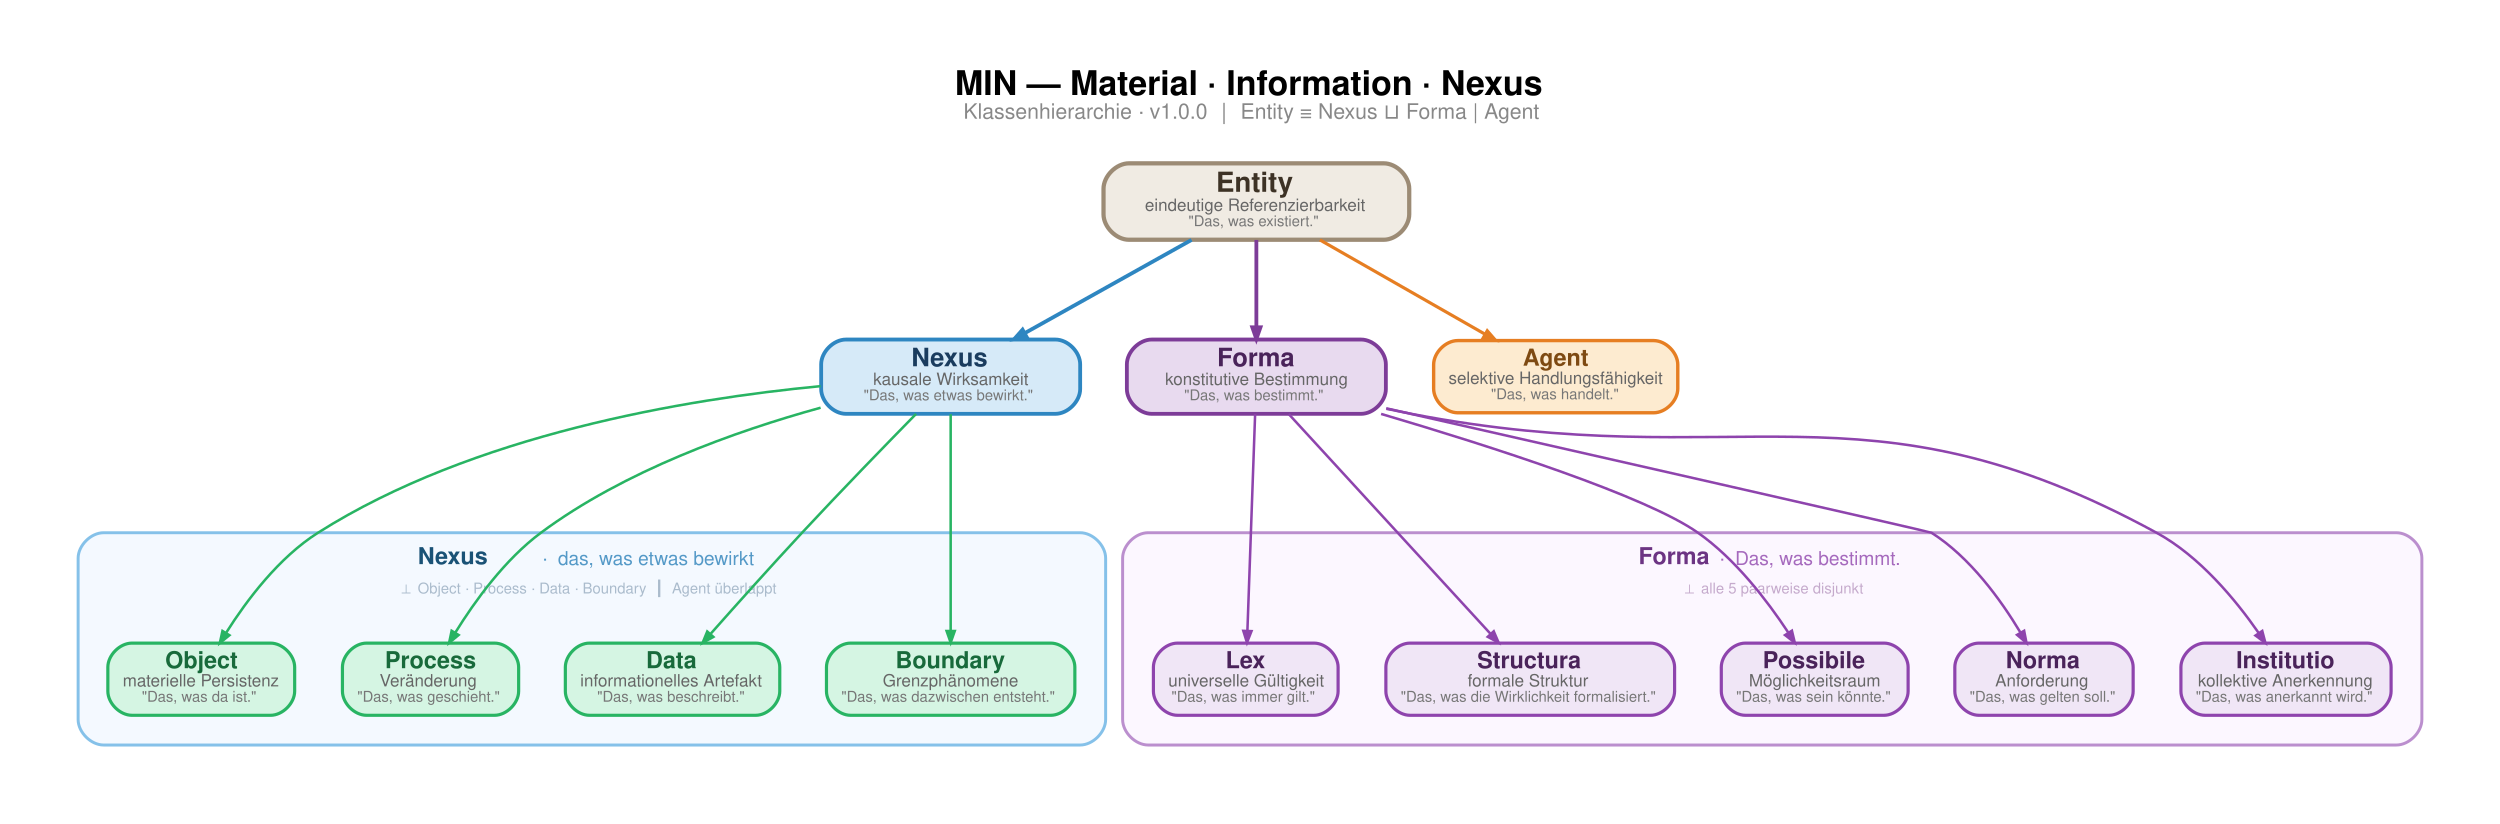
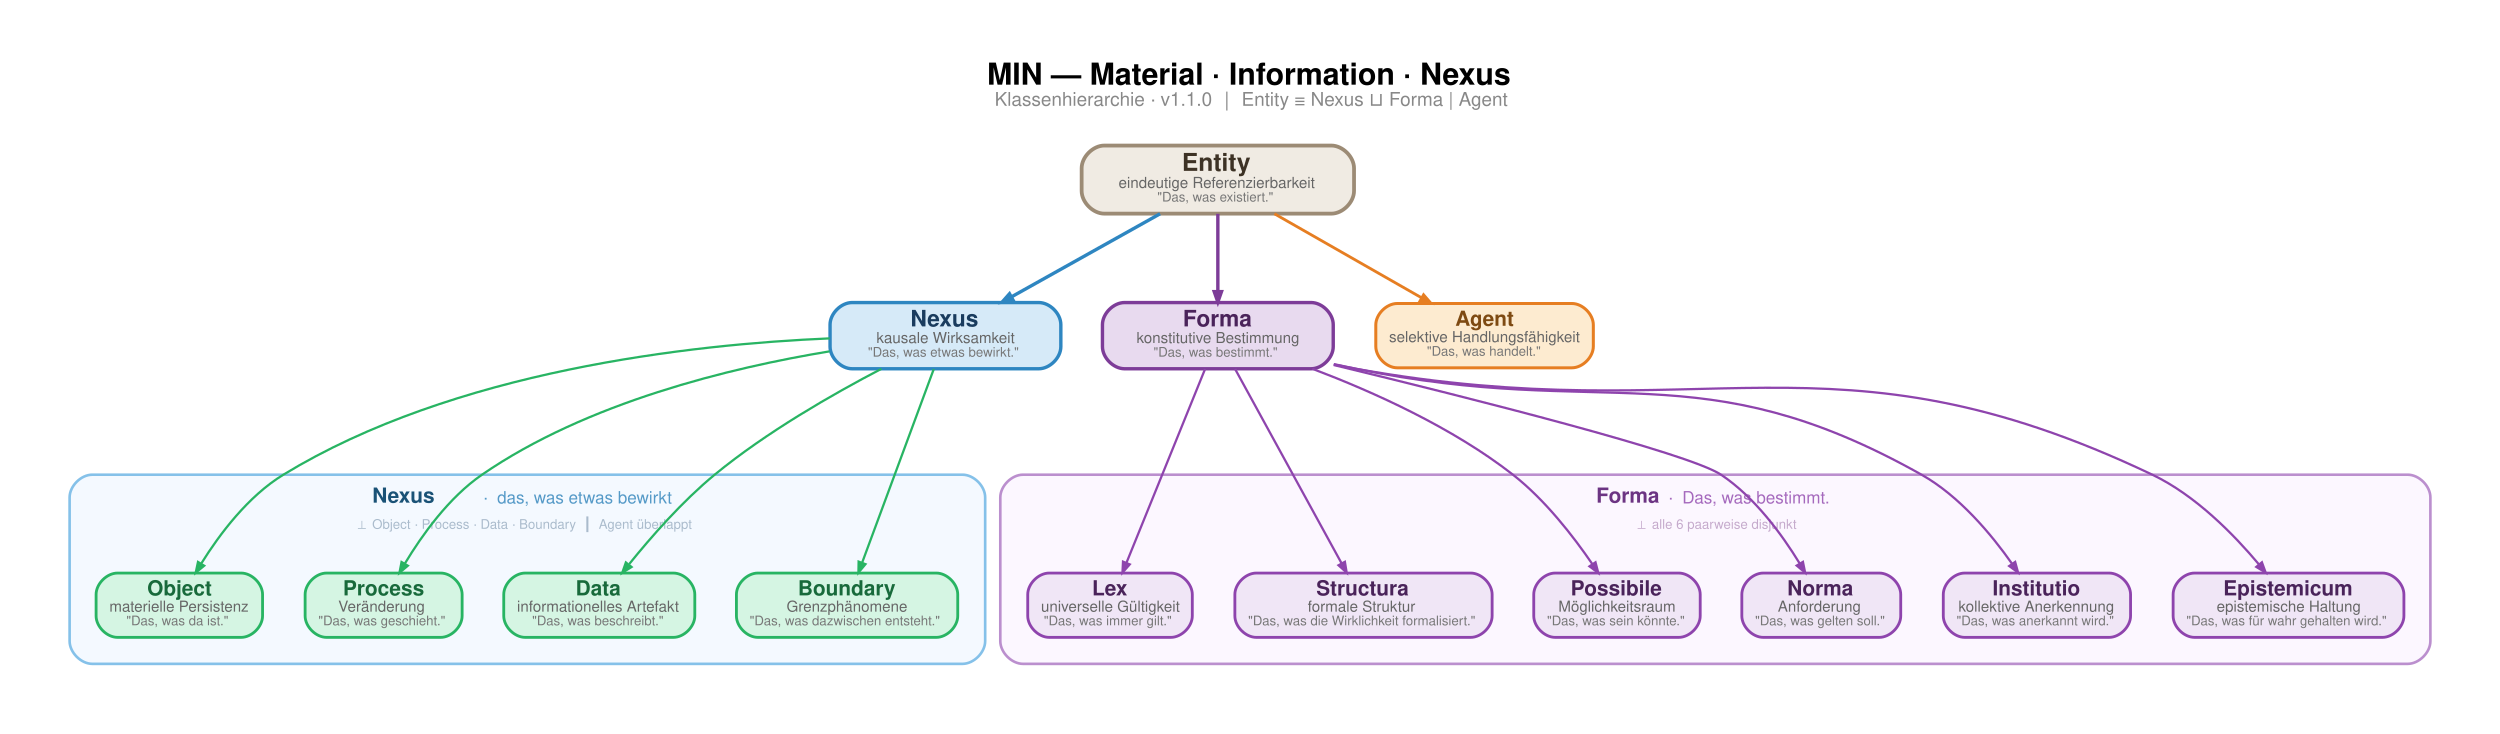
- <svg xmlns="http://www.w3.org/2000/svg" width="1178pt" height="388pt" viewBox="0.00 0.00 1177.60 387.60">
+ <svg xmlns="http://www.w3.org/2000/svg" width="1322pt" height="388pt" viewBox="0.00 0.00 1321.60 387.60">
  <g id="graph0" class="graph" transform="scale(1 1) rotate(0) translate(28.8 358.8)">
-     <text text-anchor="start" x="421" y="-314.2" font-family="Helvetica Neue, Helvetica, Arial, sans-serif" font-weight="bold" font-size="16.00">MIN — Material · Information · Nexus</text>
-     <text text-anchor="start" x="425" y="-303" font-family="Helvetica Neue, Helvetica, Arial, sans-serif" font-size="10.00" fill="#888888">Klassenhierarchie · v1.0.0 │ Entity ≡ Nexus ⊔ Forma | Agent</text>
-     <text text-anchor="start" x="558" y="-289.8" font-family="Helvetica Neue, Helvetica, Arial, sans-serif" font-size="14.00"> </text>
+     <text text-anchor="start" x="493" y="-314.2" font-family="Helvetica Neue, Helvetica, Arial, sans-serif" font-weight="bold" font-size="16.00">MIN — Material · Information · Nexus</text>
+     <text text-anchor="start" x="497" y="-303" font-family="Helvetica Neue, Helvetica, Arial, sans-serif" font-size="10.00" fill="#888888">Klassenhierarchie · v1.1.0 │ Entity ≡ Nexus ⊔ Forma | Agent</text>
+     <text text-anchor="start" x="630" y="-289.8" font-family="Helvetica Neue, Helvetica, Arial, sans-serif" font-size="14.00"> </text>
    <g id="clust1" class="cluster">
      <path fill="#f4f9ff" stroke="#85c1e9" stroke-width="1.4" d="M20,-8C20,-8 480,-8 480,-8 486,-8 492,-14 492,-20 492,-20 492,-96 492,-96 492,-102 486,-108 480,-108 480,-108 20,-108 20,-108 14,-108 8,-102 8,-96 8,-96 8,-20 8,-20 8,-14 14,-8 20,-8" />
      <text text-anchor="start" x="168" y="-93.2" font-family="Helvetica Neue, Helvetica, Arial, sans-serif" font-weight="bold" font-size="11.00" fill="#1a5276">Nexus</text>
      <text text-anchor="start" x="226.5" y="-92.8" font-family="Helvetica Neue, Helvetica, Arial, sans-serif" font-size="9.00" fill="#5499c7">  ·  das, was etwas bewirkt</text>
      <text text-anchor="start" x="159" y="-79.4" font-family="Helvetica Neue, Helvetica, Arial, sans-serif" font-size="7.00" fill="#aabbcc">⊥ Object · Process · Data · Boundary  ┃  Agent überlappt</text>
    </g>
    <g id="clust2" class="cluster">
-       <path fill="#fcf7ff" stroke="#bb8fce" stroke-width="1.4" d="M512,-8C512,-8 1100,-8 1100,-8 1106,-8 1112,-14 1112,-20 1112,-20 1112,-96 1112,-96 1112,-102 1106,-108 1100,-108 1100,-108 512,-108 512,-108 506,-108 500,-102 500,-96 500,-96 500,-20 500,-20 500,-14 506,-8 512,-8" />
-       <text text-anchor="start" x="743" y="-93.2" font-family="Helvetica Neue, Helvetica, Arial, sans-serif" font-weight="bold" font-size="11.00" fill="#6c3483">Forma</text>
-       <text text-anchor="start" x="781" y="-92.8" font-family="Helvetica Neue, Helvetica, Arial, sans-serif" font-size="9.00" fill="#a569bd">  ·  Das, was bestimmt.</text>
-       <text text-anchor="start" x="763.5" y="-79.4" font-family="Helvetica Neue, Helvetica, Arial, sans-serif" font-size="7.00" fill="#c5aacc">⊥ alle 5 paarweise disjunkt</text>
+       <path fill="#fcf7ff" stroke="#bb8fce" stroke-width="1.4" d="M512,-8C512,-8 1244,-8 1244,-8 1250,-8 1256,-14 1256,-20 1256,-20 1256,-96 1256,-96 1256,-102 1250,-108 1244,-108 1244,-108 512,-108 512,-108 506,-108 500,-102 500,-96 500,-96 500,-20 500,-20 500,-14 506,-8 512,-8" />
+       <text text-anchor="start" x="815" y="-93.2" font-family="Helvetica Neue, Helvetica, Arial, sans-serif" font-weight="bold" font-size="11.00" fill="#6c3483">Forma</text>
+       <text text-anchor="start" x="853" y="-92.8" font-family="Helvetica Neue, Helvetica, Arial, sans-serif" font-size="9.00" fill="#a569bd">  ·  Das, was bestimmt.</text>
+       <text text-anchor="start" x="835.5" y="-79.4" font-family="Helvetica Neue, Helvetica, Arial, sans-serif" font-size="7.00" fill="#c5aacc">⊥ alle 6 paarweise disjunkt</text>
    </g>
    <g id="node1" class="node">
-       <path fill="#f0ebe3" stroke="#9c8b75" stroke-width="2" d="M623,-282C623,-282 503,-282 503,-282 497,-282 491,-276 491,-270 491,-270 491,-258 491,-258 491,-252 497,-246 503,-246 503,-246 623,-246 623,-246 629,-246 635,-252 635,-258 635,-258 635,-270 635,-270 635,-276 629,-282 623,-282" />
-       <text text-anchor="start" x="544" y="-268.6" font-family="Helvetica Neue, Helvetica, Arial, sans-serif" font-weight="bold" font-size="13.00" fill="#3d3225">Entity</text>
-       <text text-anchor="start" x="510.5" y="-259.6" font-family="Helvetica Neue, Helvetica, Arial, sans-serif" font-size="8.00" fill="#666666">eindeutige Referenzierbarkeit</text>
-       <text text-anchor="start" x="531" y="-252.4" font-family="Helvetica Neue, Helvetica, Arial, sans-serif" font-size="7.00" fill="#777777">"Das, was existiert."</text>
+       <path fill="#f0ebe3" stroke="#9c8b75" stroke-width="2" d="M675,-282C675,-282 555,-282 555,-282 549,-282 543,-276 543,-270 543,-270 543,-258 543,-258 543,-252 549,-246 555,-246 555,-246 675,-246 675,-246 681,-246 687,-252 687,-258 687,-258 687,-270 687,-270 687,-276 681,-282 675,-282" />
+       <text text-anchor="start" x="596" y="-268.6" font-family="Helvetica Neue, Helvetica, Arial, sans-serif" font-weight="bold" font-size="13.00" fill="#3d3225">Entity</text>
+       <text text-anchor="start" x="562.5" y="-259.6" font-family="Helvetica Neue, Helvetica, Arial, sans-serif" font-size="8.00" fill="#666666">eindeutige Referenzierbarkeit</text>
+       <text text-anchor="start" x="583" y="-252.4" font-family="Helvetica Neue, Helvetica, Arial, sans-serif" font-size="7.00" fill="#777777">"Das, was existiert."</text>
    </g>
    <g id="node2" class="node">
-       <path fill="#d6eaf8" stroke="#2e86c1" stroke-width="1.8" d="M468.33,-199C468.33,-199 369.67,-199 369.67,-199 363.83,-199 358,-193.17 358,-187.33 358,-187.33 358,-175.67 358,-175.67 358,-169.83 363.83,-164 369.67,-164 369.67,-164 468.33,-164 468.33,-164 474.17,-164 480,-169.83 480,-175.67 480,-175.67 480,-187.33 480,-187.33 480,-193.17 474.17,-199 468.33,-199" />
-       <text text-anchor="start" x="400.5" y="-186.4" font-family="Helvetica Neue, Helvetica, Arial, sans-serif" font-weight="bold" font-size="12.00" fill="#1a3c5e">Nexus</text>
-       <text text-anchor="start" x="382.5" y="-177.6" font-family="Helvetica Neue, Helvetica, Arial, sans-serif" font-size="8.00" fill="#666666">kausale Wirksamkeit</text>
-       <text text-anchor="start" x="378" y="-170.4" font-family="Helvetica Neue, Helvetica, Arial, sans-serif" font-size="7.00" fill="#777777">"Das, was etwas bewirkt."</text>
+       <path fill="#d6eaf8" stroke="#2e86c1" stroke-width="1.8" d="M520.33,-199C520.33,-199 421.67,-199 421.67,-199 415.83,-199 410,-193.17 410,-187.33 410,-187.33 410,-175.67 410,-175.67 410,-169.83 415.83,-164 421.67,-164 421.67,-164 520.33,-164 520.33,-164 526.17,-164 532,-169.83 532,-175.67 532,-175.67 532,-187.33 532,-187.33 532,-193.17 526.17,-199 520.33,-199" />
+       <text text-anchor="start" x="452.5" y="-186.4" font-family="Helvetica Neue, Helvetica, Arial, sans-serif" font-weight="bold" font-size="12.00" fill="#1a3c5e">Nexus</text>
+       <text text-anchor="start" x="434.5" y="-177.6" font-family="Helvetica Neue, Helvetica, Arial, sans-serif" font-size="8.00" fill="#666666">kausale Wirksamkeit</text>
+       <text text-anchor="start" x="430" y="-170.4" font-family="Helvetica Neue, Helvetica, Arial, sans-serif" font-size="7.00" fill="#777777">"Das, was etwas bewirkt."</text>
    </g>
    <g id="edge1" class="edge">
-       <path fill="none" stroke="#2e86c1" stroke-width="1.8" d="M532.46,-245.93C509.49,-233.09 477.98,-215.47 454,-202.07" />
-       <polygon fill="#2e86c1" stroke="#2e86c1" stroke-width="1.8" points="454.74,-200.27 449,-199.27 452.86,-203.64 454.74,-200.27" />
+       <path fill="none" stroke="#2e86c1" stroke-width="1.8" d="M584.46,-245.93C561.49,-233.09 529.98,-215.47 506,-202.07" />
+       <polygon fill="#2e86c1" stroke="#2e86c1" stroke-width="1.8" points="506.74,-200.27 501,-199.27 504.86,-203.64 506.74,-200.27" />
    </g>
    <g id="node7" class="node">
-       <path fill="#e8daef" stroke="#7d3c98" stroke-width="1.8" d="M612.33,-199C612.33,-199 513.67,-199 513.67,-199 507.83,-199 502,-193.17 502,-187.33 502,-187.33 502,-175.67 502,-175.67 502,-169.83 507.83,-164 513.67,-164 513.67,-164 612.33,-164 612.33,-164 618.17,-164 624,-169.83 624,-175.67 624,-175.67 624,-187.33 624,-187.33 624,-193.17 618.17,-199 612.33,-199" />
-       <text text-anchor="start" x="544.5" y="-186.4" font-family="Helvetica Neue, Helvetica, Arial, sans-serif" font-weight="bold" font-size="12.00" fill="#4a235a">Forma</text>
-       <text text-anchor="start" x="520" y="-177.6" font-family="Helvetica Neue, Helvetica, Arial, sans-serif" font-size="8.00" fill="#666666">konstitutive Bestimmung</text>
-       <text text-anchor="start" x="529" y="-170.4" font-family="Helvetica Neue, Helvetica, Arial, sans-serif" font-size="7.00" fill="#777777">"Das, was bestimmt."</text>
+       <path fill="#e8daef" stroke="#7d3c98" stroke-width="1.8" d="M664.33,-199C664.33,-199 565.67,-199 565.67,-199 559.83,-199 554,-193.17 554,-187.33 554,-187.33 554,-175.67 554,-175.67 554,-169.83 559.83,-164 565.67,-164 565.67,-164 664.33,-164 664.33,-164 670.17,-164 676,-169.83 676,-175.67 676,-175.67 676,-187.33 676,-187.33 676,-193.17 670.17,-199 664.33,-199" />
+       <text text-anchor="start" x="596.5" y="-186.4" font-family="Helvetica Neue, Helvetica, Arial, sans-serif" font-weight="bold" font-size="12.00" fill="#4a235a">Forma</text>
+       <text text-anchor="start" x="572" y="-177.6" font-family="Helvetica Neue, Helvetica, Arial, sans-serif" font-size="8.00" fill="#666666">konstitutive Bestimmung</text>
+       <text text-anchor="start" x="581" y="-170.4" font-family="Helvetica Neue, Helvetica, Arial, sans-serif" font-size="7.00" fill="#777777">"Das, was bestimmt."</text>
    </g>
    <g id="edge2" class="edge">
-       <path fill="none" stroke="#7d3c98" stroke-width="1.8" d="M563,-245.93C563,-234 563,-217.96 563,-204.99" />
-       <polygon fill="#7d3c98" stroke="#7d3c98" stroke-width="1.8" points="564.93,-204.77 563,-199.27 561.08,-204.77 564.93,-204.77" />
+       <path fill="none" stroke="#7d3c98" stroke-width="1.8" d="M615,-245.93C615,-234 615,-217.96 615,-204.99" />
+       <polygon fill="#7d3c98" stroke="#7d3c98" stroke-width="1.8" points="616.93,-204.77 615,-199.27 613.08,-204.77 616.93,-204.77" />
    </g>
-     <g id="node13" class="node">
-       <path fill="#fdebd0" stroke="#e67e22" stroke-width="1.6" d="M750.17,-198.5C750.17,-198.5 657.83,-198.5 657.83,-198.5 652.17,-198.5 646.5,-192.83 646.5,-187.17 646.5,-187.17 646.5,-175.83 646.5,-175.83 646.5,-170.17 652.17,-164.5 657.83,-164.5 657.83,-164.5 750.17,-164.5 750.17,-164.5 755.83,-164.5 761.5,-170.17 761.5,-175.83 761.5,-175.83 761.5,-187.17 761.5,-187.17 761.5,-192.83 755.83,-198.5 750.17,-198.5" />
-       <text text-anchor="start" x="688.5" y="-186.7" font-family="Helvetica Neue, Helvetica, Arial, sans-serif" font-weight="bold" font-size="11.00" fill="#7e4a12">Agent</text>
-       <text text-anchor="start" x="653.5" y="-178.1" font-family="Helvetica Neue, Helvetica, Arial, sans-serif" font-size="8.00" fill="#666666">selektive Handlungsfähigkeit</text>
-       <text text-anchor="start" x="673.5" y="-170.9" font-family="Helvetica Neue, Helvetica, Arial, sans-serif" font-size="7.00" fill="#777777">"Das, was handelt."</text>
+     <g id="node14" class="node">
+       <path fill="#fdebd0" stroke="#e67e22" stroke-width="1.6" d="M802.17,-198.5C802.17,-198.5 709.83,-198.5 709.83,-198.5 704.17,-198.5 698.5,-192.83 698.5,-187.17 698.5,-187.17 698.5,-175.83 698.5,-175.83 698.5,-170.17 704.17,-164.5 709.83,-164.5 709.83,-164.5 802.17,-164.5 802.17,-164.5 807.83,-164.5 813.5,-170.17 813.5,-175.83 813.5,-175.83 813.5,-187.17 813.5,-187.17 813.5,-192.83 807.83,-198.5 802.17,-198.5" />
+       <text text-anchor="start" x="740.5" y="-186.7" font-family="Helvetica Neue, Helvetica, Arial, sans-serif" font-weight="bold" font-size="11.00" fill="#7e4a12">Agent</text>
+       <text text-anchor="start" x="705.5" y="-178.1" font-family="Helvetica Neue, Helvetica, Arial, sans-serif" font-size="8.00" fill="#666666">selektive Handlungsfähigkeit</text>
+       <text text-anchor="start" x="725.5" y="-170.9" font-family="Helvetica Neue, Helvetica, Arial, sans-serif" font-size="7.00" fill="#777777">"Das, was handelt."</text>
    </g>
    <g id="edge3" class="edge">
-       <path fill="none" stroke="#e67e22" stroke-width="1.5" d="M592.9,-245.93C615.69,-232.92 647.07,-215 670.67,-201.53" />
-       <polygon fill="#e67e22" stroke="#e67e22" stroke-width="1.5" points="671.76,-203.12 675.58,-198.72 669.85,-199.78 671.76,-203.12" />
+       <path fill="none" stroke="#e67e22" stroke-width="1.5" d="M644.9,-245.93C667.69,-232.92 699.07,-215 722.67,-201.53" />
+       <polygon fill="#e67e22" stroke="#e67e22" stroke-width="1.5" points="723.76,-203.12 727.58,-198.72 721.85,-199.78 723.76,-203.12" />
    </g>
    <g id="node3" class="node">
      <path fill="#d5f5e3" stroke="#28b463" stroke-width="1.5" d="M98.67,-56C98.67,-56 33.33,-56 33.33,-56 27.67,-56 22,-50.33 22,-44.67 22,-44.67 22,-33.33 22,-33.33 22,-27.67 27.67,-22 33.33,-22 33.33,-22 98.67,-22 98.67,-22 104.33,-22 110,-27.67 110,-33.33 110,-33.33 110,-44.67 110,-44.67 110,-50.33 104.33,-56 98.67,-56" />
      <text text-anchor="start" x="49" y="-44.2" font-family="Helvetica Neue, Helvetica, Arial, sans-serif" font-weight="bold" font-size="11.00" fill="#186a3b">Object</text>
      <text text-anchor="start" x="29" y="-35.6" font-family="Helvetica Neue, Helvetica, Arial, sans-serif" font-size="8.00" fill="#666666">materielle Persistenz</text>
      <text text-anchor="start" x="38" y="-28.4" font-family="Helvetica Neue, Helvetica, Arial, sans-serif" font-size="7.00" fill="#777777">"Das, was da ist."</text>
    </g>
    <g id="edge4" class="edge">
-       <path fill="none" stroke="#28b463" stroke-width="1.2" d="M357.74,-177.05C294.15,-170.98 193.98,-154.23 121,-108 102.56,-96.32 87.49,-76.32 77.81,-61.02" />
-       <polygon fill="#28b463" stroke="#28b463" stroke-width="1.2" points="79.27,-59.71 74.74,-56.03 75.99,-61.72 79.27,-59.71" />
+       <path fill="none" stroke="#28b463" stroke-width="1.2" d="M409.86,-180.06C336.23,-176.91 211.21,-162.99 121,-108 102.36,-96.64 87.31,-76.6 77.7,-61.2" />
+       <polygon fill="#28b463" stroke="#28b463" stroke-width="1.2" points="79.15,-59.88 74.65,-56.18 75.86,-61.88 79.15,-59.88" />
    </g>
    <g id="node4" class="node">
      <path fill="#d5f5e3" stroke="#28b463" stroke-width="1.5" d="M204.17,-56C204.17,-56 143.83,-56 143.83,-56 138.17,-56 132.5,-50.33 132.5,-44.67 132.5,-44.67 132.5,-33.33 132.5,-33.33 132.5,-27.67 138.17,-22 143.83,-22 143.83,-22 204.17,-22 204.17,-22 209.83,-22 215.5,-27.67 215.5,-33.33 215.5,-33.33 215.5,-44.67 215.5,-44.67 215.5,-50.33 209.83,-56 204.17,-56" />
      <text text-anchor="start" x="152.5" y="-44.2" font-family="Helvetica Neue, Helvetica, Arial, sans-serif" font-weight="bold" font-size="11.00" fill="#186a3b">Process</text>
      <text text-anchor="start" x="150" y="-35.6" font-family="Helvetica Neue, Helvetica, Arial, sans-serif" font-size="8.00" fill="#666666">Veränderung</text>
      <text text-anchor="start" x="139.5" y="-28.4" font-family="Helvetica Neue, Helvetica, Arial, sans-serif" font-size="7.00" fill="#777777">"Das, was geschieht."</text>
    </g>
    <g id="edge5" class="edge">
-       <path fill="none" stroke="#28b463" stroke-width="1.2" d="M357.74,-166.89C317.49,-155.8 265.23,-137.12 226,-108 209.06,-95.42 194.92,-75.89 185.68,-60.97" />
-       <polygon fill="#28b463" stroke="#28b463" stroke-width="1.2" points="187.23,-59.82 182.74,-56.11 183.94,-61.81 187.23,-59.82" />
+       <path fill="none" stroke="#28b463" stroke-width="1.2" d="M409.79,-173.21C357.25,-164.56 281.45,-146.16 226,-108 208.51,-95.96 194.35,-76.19 185.25,-61.05" />
+       <polygon fill="#28b463" stroke="#28b463" stroke-width="1.2" points="186.8,-59.89 182.36,-56.12 183.47,-61.84 186.8,-59.89" />
    </g>
    <g id="node5" class="node">
      <path fill="#d5f5e3" stroke="#28b463" stroke-width="1.5" d="M327.17,-56C327.17,-56 248.83,-56 248.83,-56 243.17,-56 237.5,-50.33 237.5,-44.67 237.5,-44.67 237.5,-33.33 237.5,-33.33 237.5,-27.67 243.17,-22 248.83,-22 248.83,-22 327.17,-22 327.17,-22 332.83,-22 338.5,-27.67 338.5,-33.33 338.5,-33.33 338.5,-44.67 338.5,-44.67 338.5,-50.33 332.83,-56 327.17,-56" />
      <text text-anchor="start" x="275.5" y="-44.2" font-family="Helvetica Neue, Helvetica, Arial, sans-serif" font-weight="bold" font-size="11.00" fill="#186a3b">Data</text>
      <text text-anchor="start" x="244.5" y="-35.6" font-family="Helvetica Neue, Helvetica, Arial, sans-serif" font-size="8.00" fill="#666666">informationelles Artefakt</text>
      <text text-anchor="start" x="252.5" y="-28.4" font-family="Helvetica Neue, Helvetica, Arial, sans-serif" font-size="7.00" fill="#777777">"Das, was beschreibt."</text>
    </g>
    <g id="edge6" class="edge">
-       <path fill="none" stroke="#28b463" stroke-width="1.2" d="M402.7,-163.96C388.4,-149.38 367.12,-127.47 349,-108 334.34,-92.25 318.09,-74.1 306.05,-60.51" />
-       <polygon fill="#28b463" stroke="#28b463" stroke-width="1.2" points="307.22,-58.93 302.13,-56.09 304.34,-61.48 307.22,-58.93" />
+       <path fill="none" stroke="#28b463" stroke-width="1.2" d="M437.12,-163.95C411.59,-150.65 376.41,-130.53 349,-108 331.94,-93.98 315.39,-75.09 303.84,-60.78" />
+       <polygon fill="#28b463" stroke="#28b463" stroke-width="1.2" points="305.06,-59.21 300.12,-56.11 302.05,-61.61 305.06,-59.21" />
    </g>
    <g id="node6" class="node">
      <path fill="#d5f5e3" stroke="#28b463" stroke-width="1.5" d="M466.17,-56C466.17,-56 371.83,-56 371.83,-56 366.17,-56 360.5,-50.33 360.5,-44.67 360.5,-44.67 360.5,-33.33 360.5,-33.33 360.5,-27.67 366.17,-22 371.83,-22 371.83,-22 466.17,-22 466.17,-22 471.83,-22 477.5,-27.67 477.5,-33.33 477.5,-33.33 477.5,-44.67 477.5,-44.67 477.5,-50.33 471.83,-56 466.17,-56" />
      <text text-anchor="start" x="393" y="-44.2" font-family="Helvetica Neue, Helvetica, Arial, sans-serif" font-weight="bold" font-size="11.00" fill="#186a3b">Boundary</text>
      <text text-anchor="start" x="387" y="-35.6" font-family="Helvetica Neue, Helvetica, Arial, sans-serif" font-size="8.00" fill="#666666">Grenzphänomene</text>
      <text text-anchor="start" x="367.5" y="-28.4" font-family="Helvetica Neue, Helvetica, Arial, sans-serif" font-size="7.00" fill="#777777">"Das, was dazwischen entsteht."</text>
    </g>
    <g id="edge7" class="edge">
-       <path fill="none" stroke="#28b463" stroke-width="1.2" d="M419,-163.83C419,-138.45 419,-90.1 419,-61.91" />
-       <polygon fill="#28b463" stroke="#28b463" stroke-width="1.2" points="420.93,-61.71 419,-56.21 417.08,-61.71 420.93,-61.71" />
+       <path fill="none" stroke="#28b463" stroke-width="1.2" d="M464.83,-163.83C455.4,-138.34 437.39,-89.69 426.98,-61.55" />
+       <polygon fill="#28b463" stroke="#28b463" stroke-width="1.2" points="428.72,-60.7 425,-56.21 425.1,-62.04 428.72,-60.7" />
    </g>
    <g id="node8" class="node">
      <path fill="#f0e6f6" stroke="#8e44ad" stroke-width="1.5" d="M590.17,-56C590.17,-56 525.83,-56 525.83,-56 520.17,-56 514.5,-50.33 514.5,-44.67 514.5,-44.67 514.5,-33.33 514.5,-33.33 514.5,-27.67 520.17,-22 525.83,-22 525.83,-22 590.17,-22 590.17,-22 595.83,-22 601.5,-27.67 601.5,-33.33 601.5,-33.33 601.5,-44.67 601.5,-44.67 601.5,-50.33 595.83,-56 590.17,-56" />
      <text text-anchor="start" x="548.5" y="-44.2" font-family="Helvetica Neue, Helvetica, Arial, sans-serif" font-weight="bold" font-size="11.00" fill="#4a235a">Lex</text>
      <text text-anchor="start" x="521.5" y="-35.6" font-family="Helvetica Neue, Helvetica, Arial, sans-serif" font-size="8.00" fill="#666666">universelle Gültigkeit</text>
      <text text-anchor="start" x="523" y="-28.4" font-family="Helvetica Neue, Helvetica, Arial, sans-serif" font-size="7.00" fill="#777777">"Das, was immer gilt."</text>
    </g>
    <g id="edge8" class="edge">
-       <path fill="none" stroke="#8e44ad" stroke-width="1.2" d="M562.41,-163.83C561.5,-138.45 559.78,-90.1 558.78,-61.91" />
-       <polygon fill="#8e44ad" stroke="#8e44ad" stroke-width="1.2" points="560.7,-61.64 558.58,-56.21 556.85,-61.78 560.7,-61.64" />
+       <path fill="none" stroke="#8e44ad" stroke-width="1.2" d="M608.24,-163.83C597.9,-138.34 578.16,-89.69 566.74,-61.55" />
+       <polygon fill="#8e44ad" stroke="#8e44ad" stroke-width="1.2" points="568.43,-60.59 564.58,-56.21 564.86,-62.03 568.43,-60.59" />
    </g>
    <g id="node9" class="node">
      <path fill="#f0e6f6" stroke="#8e44ad" stroke-width="1.5" d="M748.67,-56C748.67,-56 635.33,-56 635.33,-56 629.67,-56 624,-50.33 624,-44.67 624,-44.67 624,-33.33 624,-33.33 624,-27.67 629.67,-22 635.33,-22 635.33,-22 748.67,-22 748.67,-22 754.33,-22 760,-27.67 760,-33.33 760,-33.33 760,-44.67 760,-44.67 760,-50.33 754.33,-56 748.67,-56" />
      <text text-anchor="start" x="667" y="-44.2" font-family="Helvetica Neue, Helvetica, Arial, sans-serif" font-weight="bold" font-size="11.00" fill="#4a235a">Structura</text>
      <text text-anchor="start" x="662.5" y="-35.6" font-family="Helvetica Neue, Helvetica, Arial, sans-serif" font-size="8.00" fill="#666666">formale Struktur</text>
      <text text-anchor="start" x="631" y="-28.4" font-family="Helvetica Neue, Helvetica, Arial, sans-serif" font-size="7.00" fill="#777777">"Das, was die Wirklichkeit formalisiert."</text>
    </g>
    <g id="edge9" class="edge">
-       <path fill="none" stroke="#8e44ad" stroke-width="1.2" d="M578.3,-163.83C602,-138.03 647.5,-88.47 673.17,-60.51" />
-       <polygon fill="#8e44ad" stroke="#8e44ad" stroke-width="1.2" points="674.81,-61.57 677.11,-56.21 671.98,-58.96 674.81,-61.57" />
+       <path fill="none" stroke="#8e44ad" stroke-width="1.2" d="M624.14,-163.83C638.16,-138.24 664.99,-89.29 680.38,-61.2" />
+       <polygon fill="#8e44ad" stroke="#8e44ad" stroke-width="1.2" points="682.16,-61.96 683.11,-56.21 678.78,-60.11 682.16,-61.96" />
    </g>
    <g id="node10" class="node">
      <path fill="#f0e6f6" stroke="#8e44ad" stroke-width="1.5" d="M858.67,-56C858.67,-56 793.33,-56 793.33,-56 787.67,-56 782,-50.33 782,-44.67 782,-44.67 782,-33.33 782,-33.33 782,-27.67 787.67,-22 793.33,-22 793.33,-22 858.67,-22 858.67,-22 864.33,-22 870,-27.67 870,-33.33 870,-33.33 870,-44.67 870,-44.67 870,-50.33 864.33,-56 858.67,-56" />
      <text text-anchor="start" x="801.5" y="-44.2" font-family="Helvetica Neue, Helvetica, Arial, sans-serif" font-weight="bold" font-size="11.00" fill="#4a235a">Possibile</text>
      <text text-anchor="start" x="795" y="-35.6" font-family="Helvetica Neue, Helvetica, Arial, sans-serif" font-size="8.00" fill="#666666">Möglichkeitsraum</text>
      <text text-anchor="start" x="789" y="-28.4" font-family="Helvetica Neue, Helvetica, Arial, sans-serif" font-size="7.00" fill="#777777">"Das, was sein könnte."</text>
    </g>
    <g id="edge10" class="edge">
-       <path fill="none" stroke="#8e44ad" stroke-width="1.2" d="M621.75,-163.96C674.24,-148.48 746.52,-125.22 771,-108 788.63,-95.6 803.62,-76.04 813.48,-61.08" />
-       <polygon fill="#8e44ad" stroke="#8e44ad" stroke-width="1.2" points="815.26,-61.86 816.62,-56.2 812.02,-59.78 815.26,-61.86" />
+       <path fill="none" stroke="#8e44ad" stroke-width="1.2" d="M664.95,-163.99C697.27,-151.76 739.1,-132.9 771,-108 787.88,-94.82 802.86,-75.52 812.9,-60.85" />
+       <polygon fill="#8e44ad" stroke="#8e44ad" stroke-width="1.2" points="814.65,-61.7 816.12,-56.06 811.45,-59.55 814.65,-61.7" />
    </g>
    <g id="node11" class="node">
      <path fill="#f0e6f6" stroke="#8e44ad" stroke-width="1.5" d="M964.67,-56C964.67,-56 903.33,-56 903.33,-56 897.67,-56 892,-50.33 892,-44.67 892,-44.67 892,-33.33 892,-33.33 892,-27.67 897.67,-22 903.33,-22 903.33,-22 964.67,-22 964.67,-22 970.33,-22 976,-27.67 976,-33.33 976,-33.33 976,-44.67 976,-44.67 976,-50.33 970.33,-56 964.67,-56" />
      <text text-anchor="start" x="916" y="-44.2" font-family="Helvetica Neue, Helvetica, Arial, sans-serif" font-weight="bold" font-size="11.00" fill="#4a235a">Norma</text>
      <text text-anchor="start" x="911" y="-35.6" font-family="Helvetica Neue, Helvetica, Arial, sans-serif" font-size="8.00" fill="#666666">Anforderung</text>
      <text text-anchor="start" x="899" y="-28.4" font-family="Helvetica Neue, Helvetica, Arial, sans-serif" font-size="7.00" fill="#777777">"Das, was gelten soll."</text>
    </g>
    <g id="edge11" class="edge">
-       <path fill="none" stroke="#8e44ad" stroke-width="1.2" d="M624.15,-166.62C716.33,-145.7 880.31,-108.44 881,-108 899.16,-96.45 913.63,-76.43 922.84,-61.1" />
-       <polygon fill="#8e44ad" stroke="#8e44ad" stroke-width="1.2" points="924.65,-61.81 925.76,-56.09 921.32,-59.88 924.65,-61.81" />
+       <path fill="none" stroke="#8e44ad" stroke-width="1.2" d="M676.27,-165.97C749.35,-148.3 863.84,-119.42 881,-108 898.8,-96.15 913.24,-76.35 922.52,-61.16" />
+       <polygon fill="#8e44ad" stroke="#8e44ad" stroke-width="1.2" points="924.31,-61.92 925.47,-56.21 921,-59.95 924.31,-61.92" />
    </g>
    <g id="node12" class="node">
      <path fill="#f0e6f6" stroke="#8e44ad" stroke-width="1.5" d="M1086.17,-56C1086.17,-56 1009.83,-56 1009.83,-56 1004.17,-56 998.5,-50.33 998.5,-44.67 998.5,-44.67 998.5,-33.33 998.5,-33.33 998.5,-27.67 1004.17,-22 1009.83,-22 1009.83,-22 1086.17,-22 1086.17,-22 1091.83,-22 1097.5,-27.67 1097.5,-33.33 1097.5,-33.33 1097.5,-44.67 1097.5,-44.67 1097.5,-50.33 1091.83,-56 1086.17,-56" />
      <text text-anchor="start" x="1024.5" y="-44.2" font-family="Helvetica Neue, Helvetica, Arial, sans-serif" font-weight="bold" font-size="11.00" fill="#4a235a">Institutio</text>
      <text text-anchor="start" x="1006.5" y="-35.6" font-family="Helvetica Neue, Helvetica, Arial, sans-serif" font-size="8.00" fill="#666666">kollektive Anerkennung</text>
      <text text-anchor="start" x="1005.5" y="-28.4" font-family="Helvetica Neue, Helvetica, Arial, sans-serif" font-size="7.00" fill="#777777">"Das, was anerkannt wird."</text>
    </g>
    <g id="edge12" class="edge">
-       <path fill="none" stroke="#8e44ad" stroke-width="1.2" d="M624.28,-166.35C628.24,-165.53 632.17,-164.74 636,-164 791.12,-134.13 848.28,-183.59 987,-108 1007.32,-96.93 1024.29,-76.39 1035.13,-60.77" />
-       <polygon fill="#8e44ad" stroke="#8e44ad" stroke-width="1.2" points="1036.81,-61.73 1038.3,-56.1 1033.62,-59.57 1036.81,-61.73" />
+       <path fill="none" stroke="#8e44ad" stroke-width="1.2" d="M676.3,-166.47C680.26,-165.62 684.18,-164.79 688,-164 820.4,-136.65 869.16,-174.28 987,-108 1007.04,-96.73 1023.95,-76.41 1034.85,-60.91" />
+       <polygon fill="#8e44ad" stroke="#8e44ad" stroke-width="1.2" points="1036.5,-61.89 1038.03,-56.27 1033.33,-59.71 1036.5,-61.89" />
+     </g>
+     <g id="node13" class="node">
+       <path fill="#f0e6f6" stroke="#8e44ad" stroke-width="1.5" d="M1230.67,-56C1230.67,-56 1131.33,-56 1131.33,-56 1125.67,-56 1120,-50.33 1120,-44.67 1120,-44.67 1120,-33.33 1120,-33.33 1120,-27.67 1125.67,-22 1131.33,-22 1131.33,-22 1230.67,-22 1230.67,-22 1236.33,-22 1242,-27.67 1242,-33.33 1242,-33.33 1242,-44.67 1242,-44.67 1242,-50.33 1236.33,-56 1230.67,-56" />
+       <text text-anchor="start" x="1146.5" y="-44.2" font-family="Helvetica Neue, Helvetica, Arial, sans-serif" font-weight="bold" font-size="11.00" fill="#4a235a">Epistemicum</text>
+       <text text-anchor="start" x="1143" y="-35.6" font-family="Helvetica Neue, Helvetica, Arial, sans-serif" font-size="8.00" fill="#666666">epistemische Haltung</text>
+       <text text-anchor="start" x="1127" y="-28.4" font-family="Helvetica Neue, Helvetica, Arial, sans-serif" font-size="7.00" fill="#777777">"Das, was für wahr gehalten wird."</text>
+     </g>
+     <g id="edge13" class="edge">
+       <path fill="none" stroke="#8e44ad" stroke-width="1.2" d="M676.26,-166.23C680.22,-165.44 684.16,-164.69 688,-164 873.8,-130.71 938.59,-189.17 1109,-108 1131.84,-97.12 1152.22,-76.28 1165.41,-60.52" />
+       <polygon fill="#8e44ad" stroke="#8e44ad" stroke-width="1.2" points="1166.94,-61.7 1168.94,-56.22 1163.96,-59.25 1166.94,-61.7" />
    </g>
  </g>
</svg>
